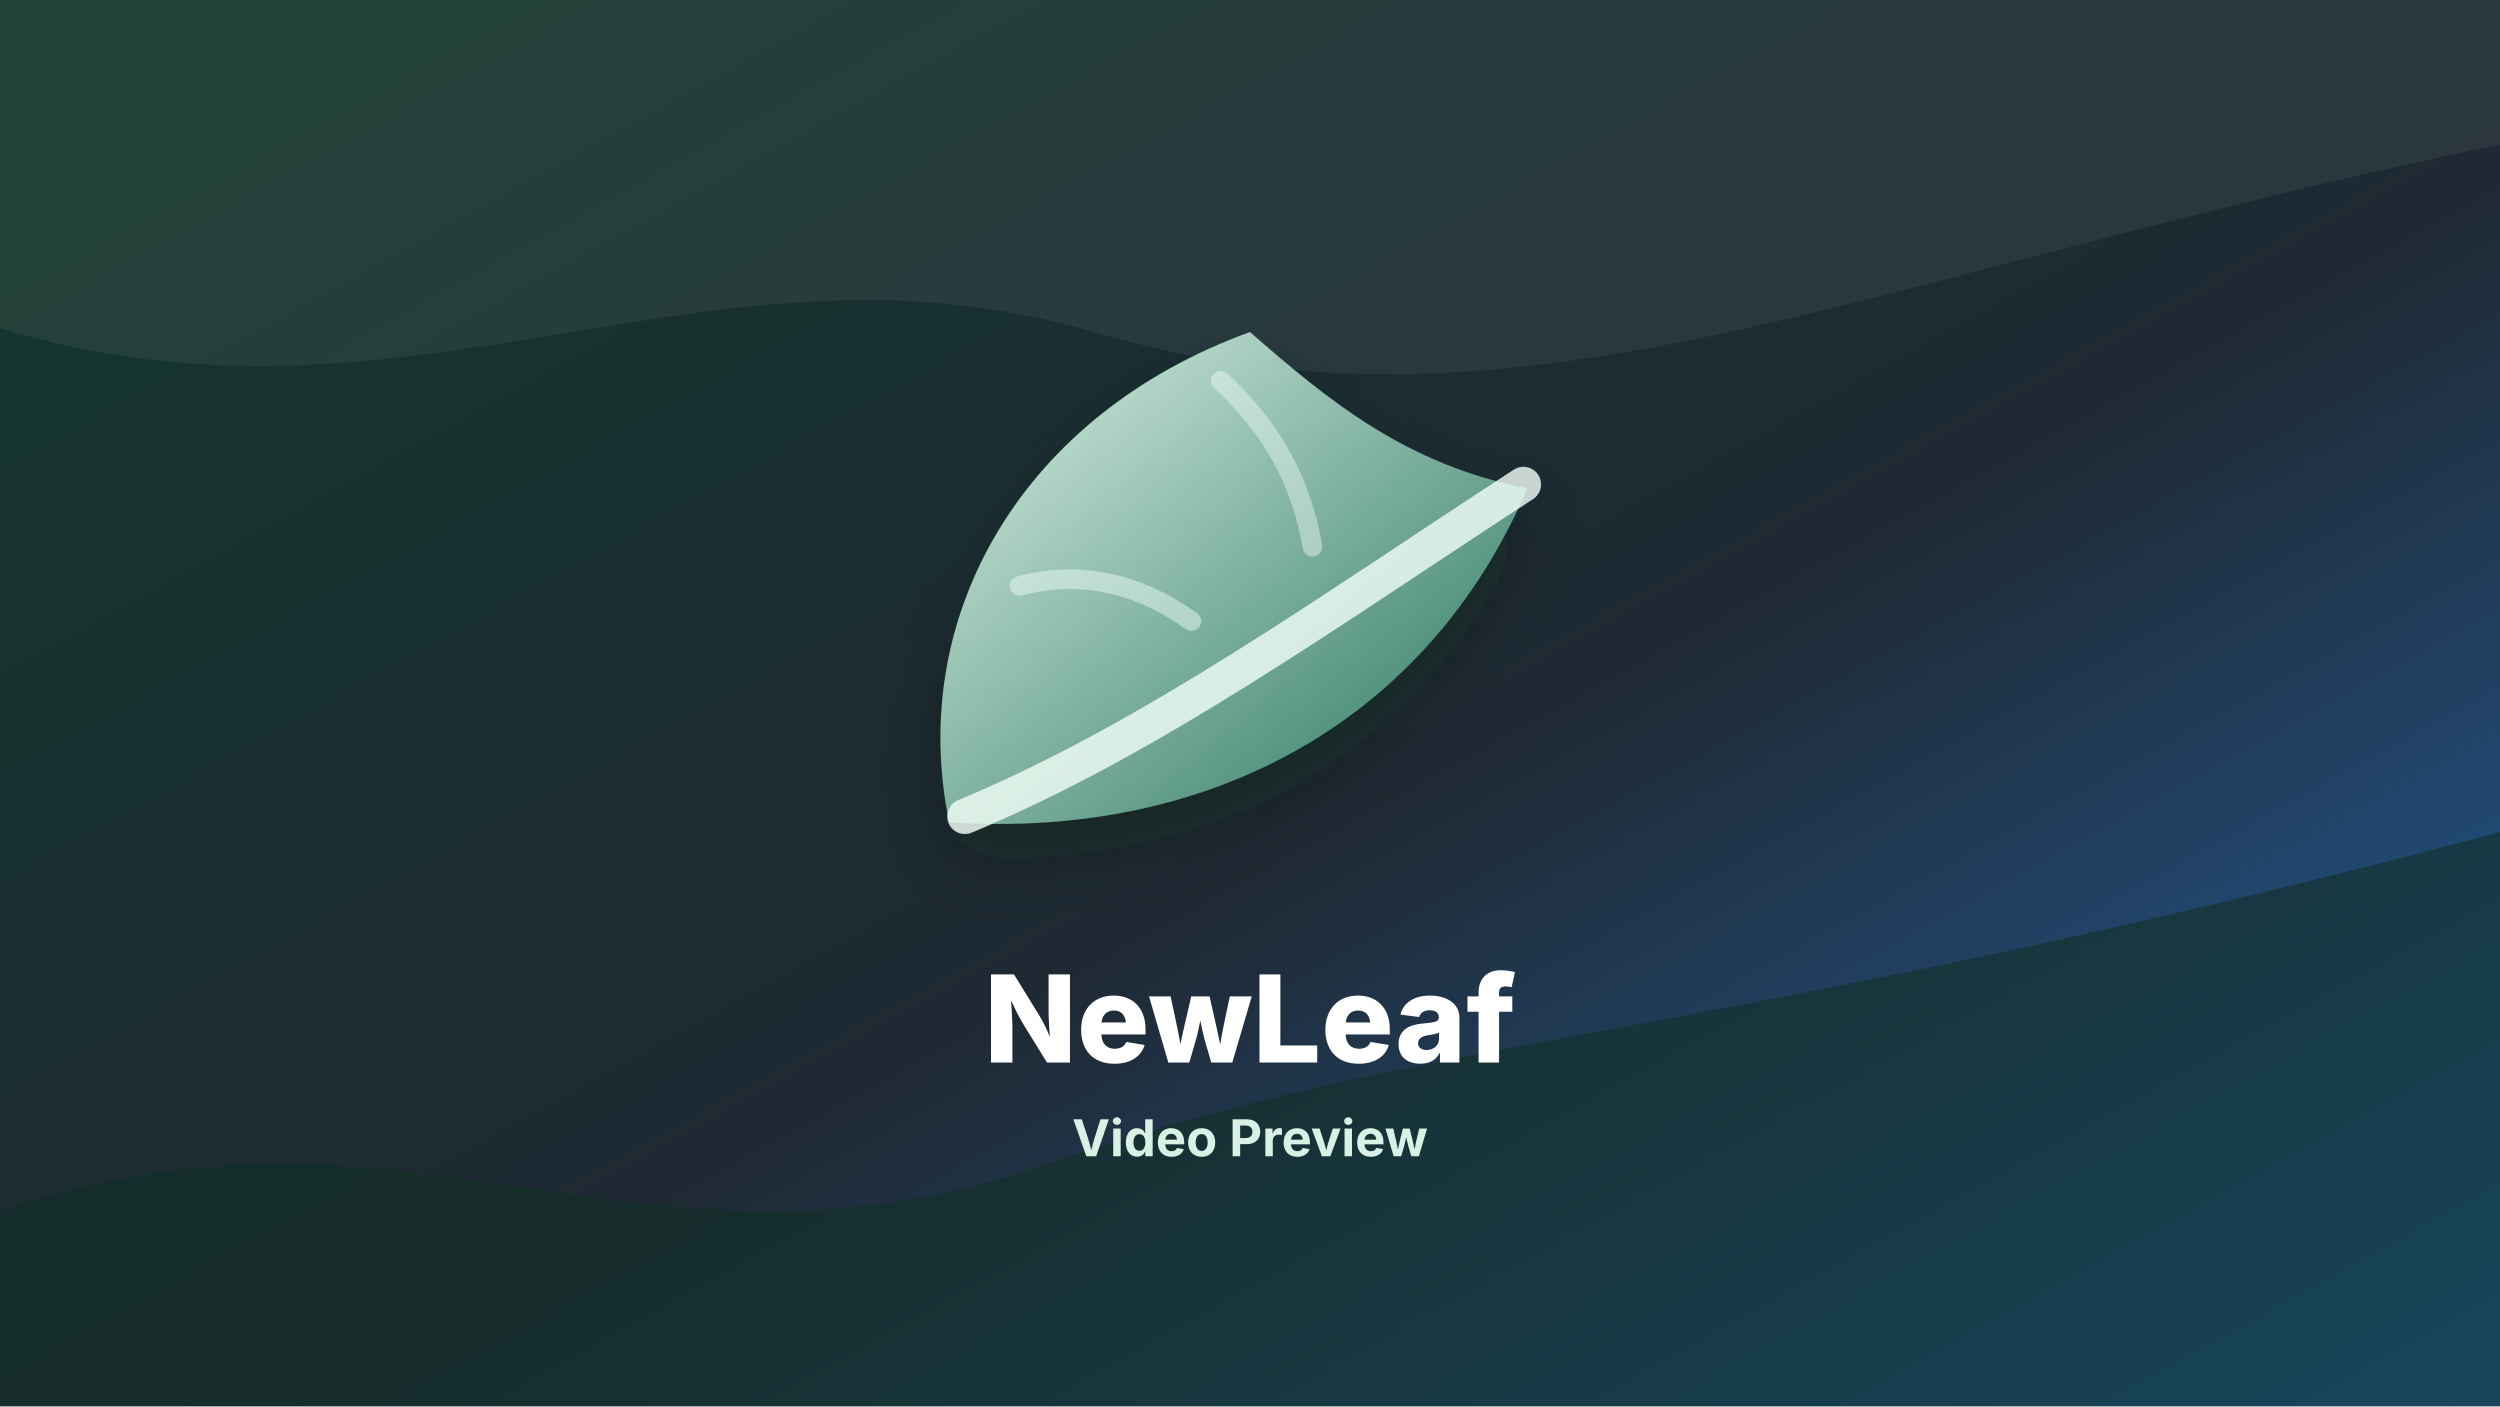
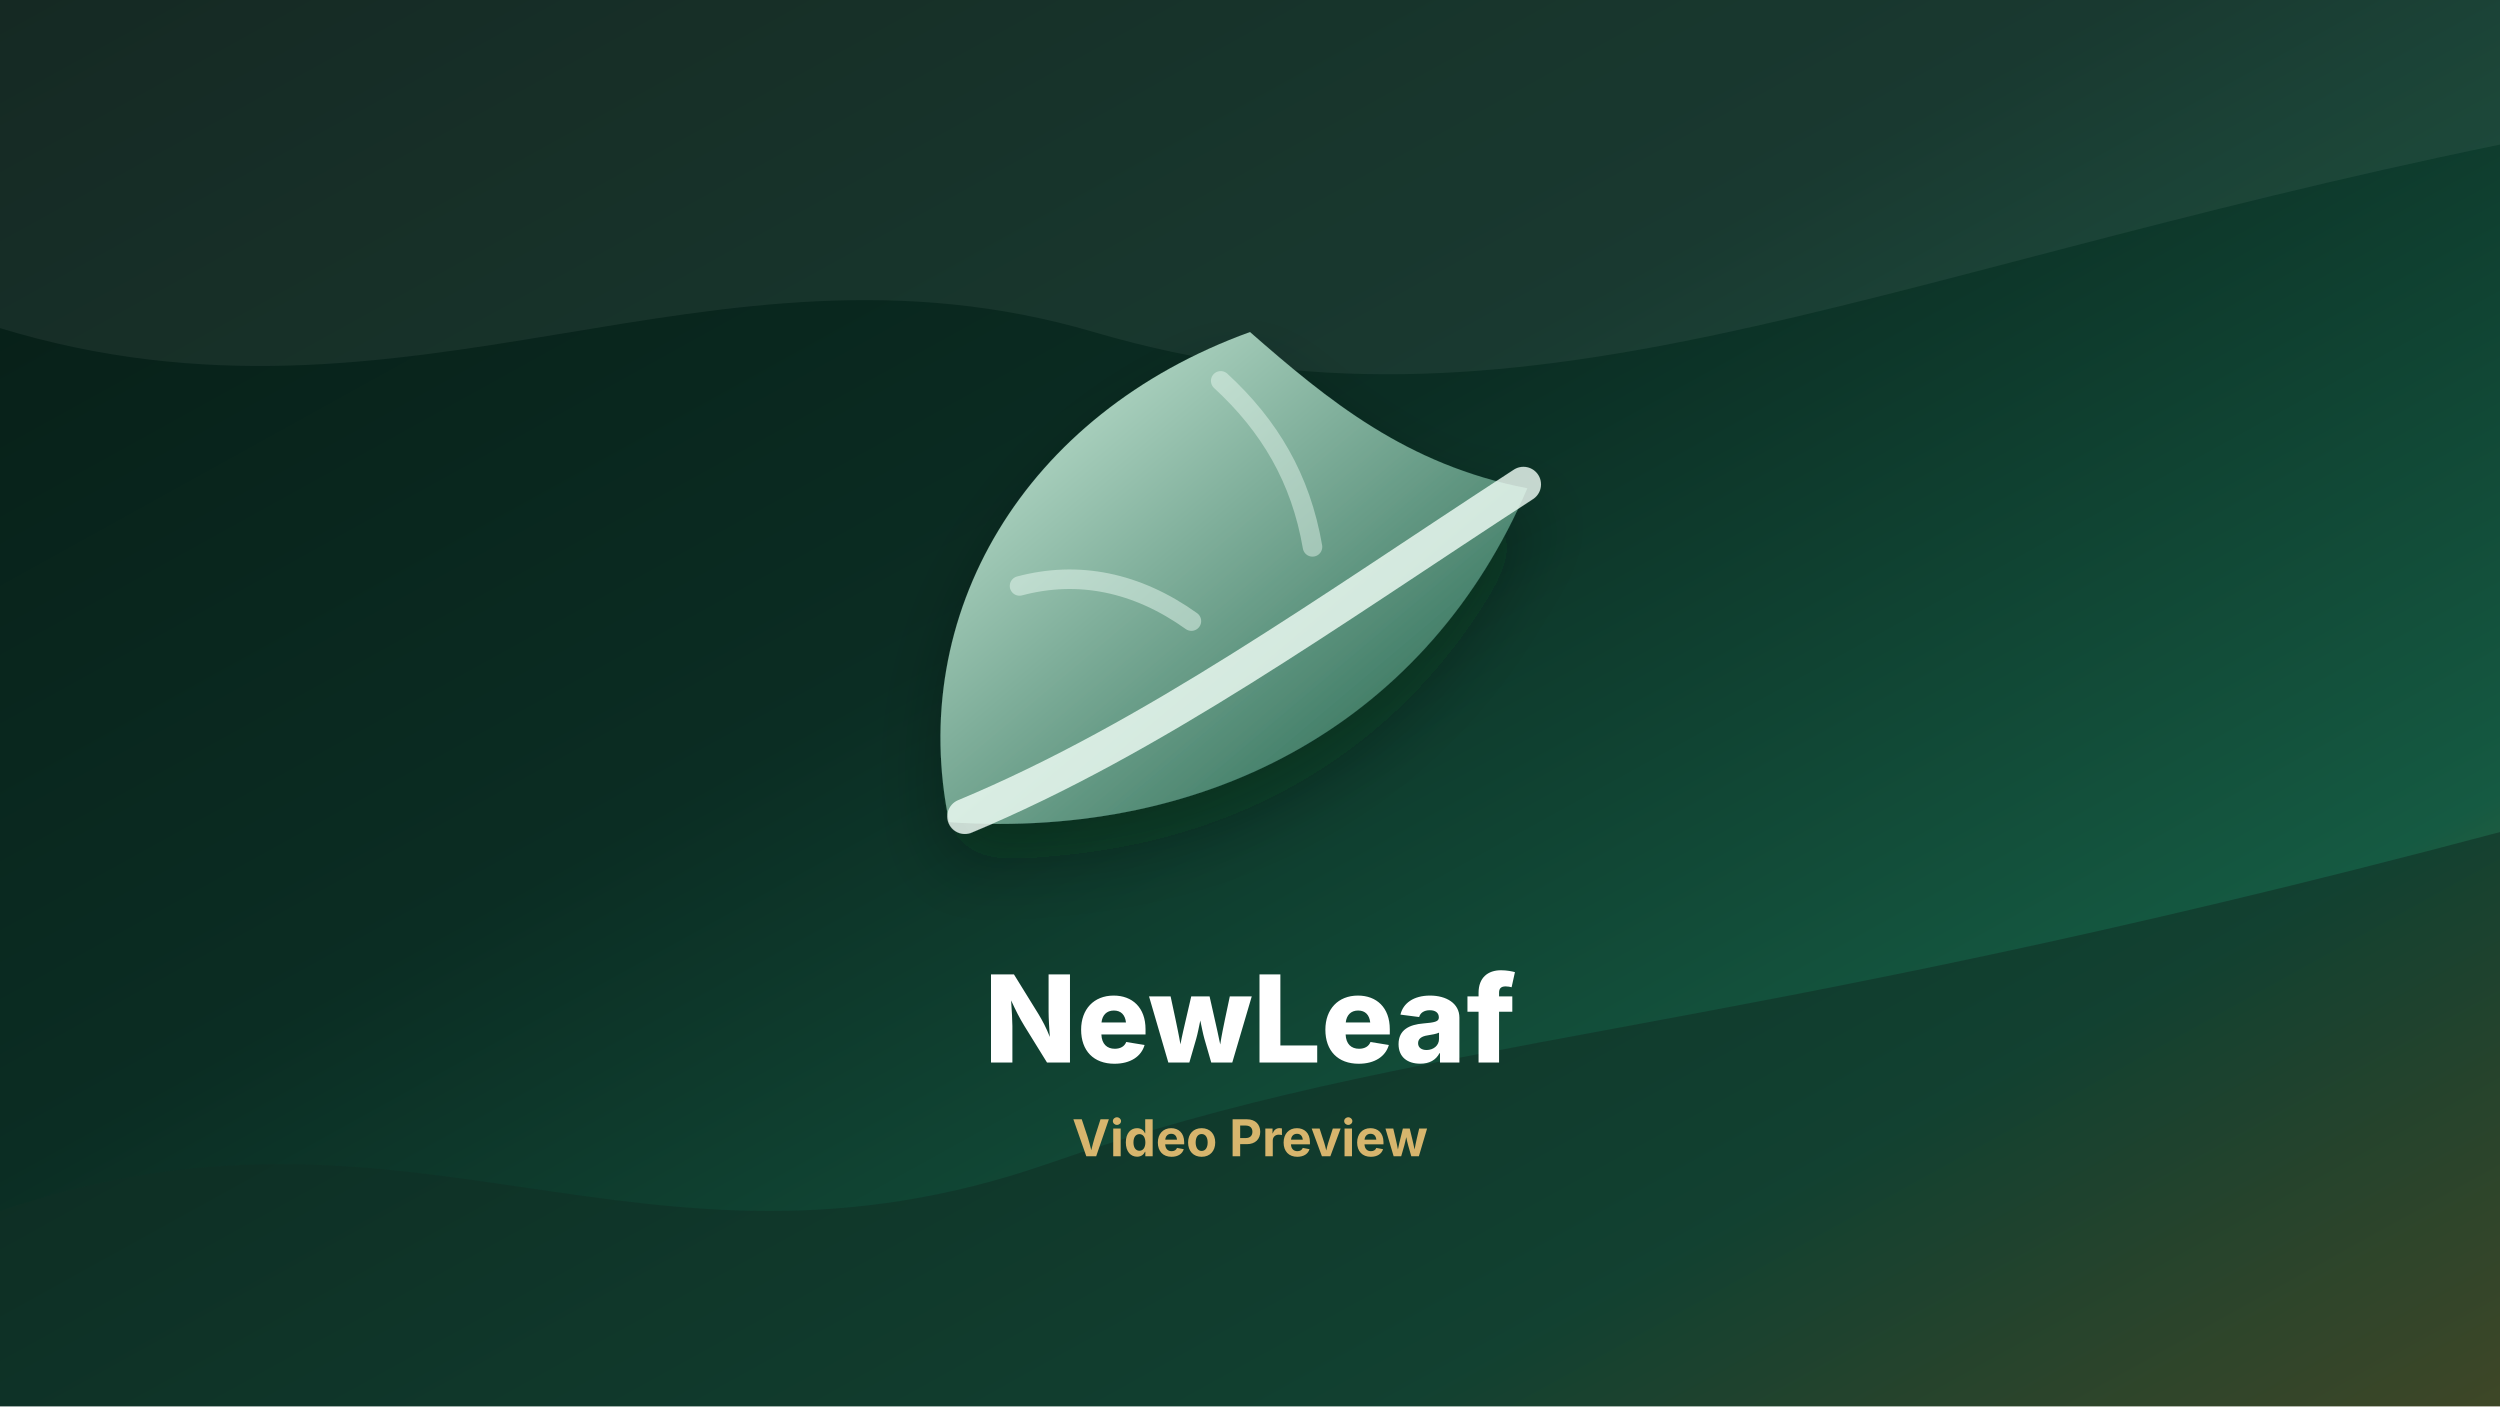
<svg xmlns="http://www.w3.org/2000/svg" width="1280" height="720" viewBox="0 0 1280 720" role="img" aria-labelledby="title desc">
  <defs>
    <linearGradient id="bg" x1="0" y1="0" x2="1" y2="1">
-       <stop offset="0" stop-color="#12382c" />
-       <stop offset="0.56" stop-color="#1f2933" />
-       <stop offset="1" stop-color="#2364aa" />
+       <stop offset="0" stop-color="#061c15" />
+       <stop offset="0.42" stop-color="#0b2d23" />
+       <stop offset="0.78" stop-color="#155a42" />
+       <stop offset="1" stop-color="#7e682b" />
    </linearGradient>
    <linearGradient id="leaf" x1="0" y1="0" x2="1" y2="1">
-       <stop offset="0" stop-color="#d9f0e5" />
-       <stop offset="1" stop-color="#27745c" />
+       <stop offset="0" stop-color="#cfeedd" />
+       <stop offset="1" stop-color="#155a42" />
    </linearGradient>
    <filter id="shadow" x="-20%" y="-20%" width="140%" height="140%">
      <feDropShadow dx="0" dy="18" stdDeviation="18" flood-color="#061510" flood-opacity="0.3" />
    </filter>
  </defs>
  <rect width="1280" height="720" fill="url(#bg)" />
  <path d="M0 620 C210 548 328 668 536 596 C728 529 874 534 1280 426 L1280 720 L0 720 Z" fill="#0f2f25" opacity="0.58" />
  <path d="M0 168 C210 232 363 112 560 170 C778 234 950 142 1280 74 L1280 0 L0 0 Z" fill="#ffffff" opacity="0.06" />
  <g filter="url(#shadow)">
    <path d="M640 170 C524 212 464 315 486 421 C622 430 732 367 782 250 C720 238 680 205 640 170 Z" fill="url(#leaf)" />
    <path d="M494 418 C590 378 680 313 780 248" fill="none" stroke="#f3fff8" stroke-width="18" stroke-linecap="round" opacity="0.8" />
    <path d="M610 318 C582 298 552 292 522 300" fill="none" stroke="#f3fff8" stroke-width="10" stroke-linecap="round" opacity="0.46" />
    <path d="M672 280 C666 245 650 218 625 195" fill="none" stroke="#f3fff8" stroke-width="10" stroke-linecap="round" opacity="0.42" />
  </g>
  <text x="640" y="544" fill="#ffffff" font-family="Inter, Segoe UI, Arial, sans-serif" font-size="62" font-weight="800" text-anchor="middle">NewLeaf</text>
-   <text x="640" y="592" fill="#d9f0e5" font-family="Inter, Segoe UI, Arial, sans-serif" font-size="26" font-weight="700" text-anchor="middle">Video Preview</text>
+   <text x="640" y="592" fill="#d7b56d" font-family="Inter, Segoe UI, Arial, sans-serif" font-size="26" font-weight="700" text-anchor="middle">Video Preview</text>
</svg>
